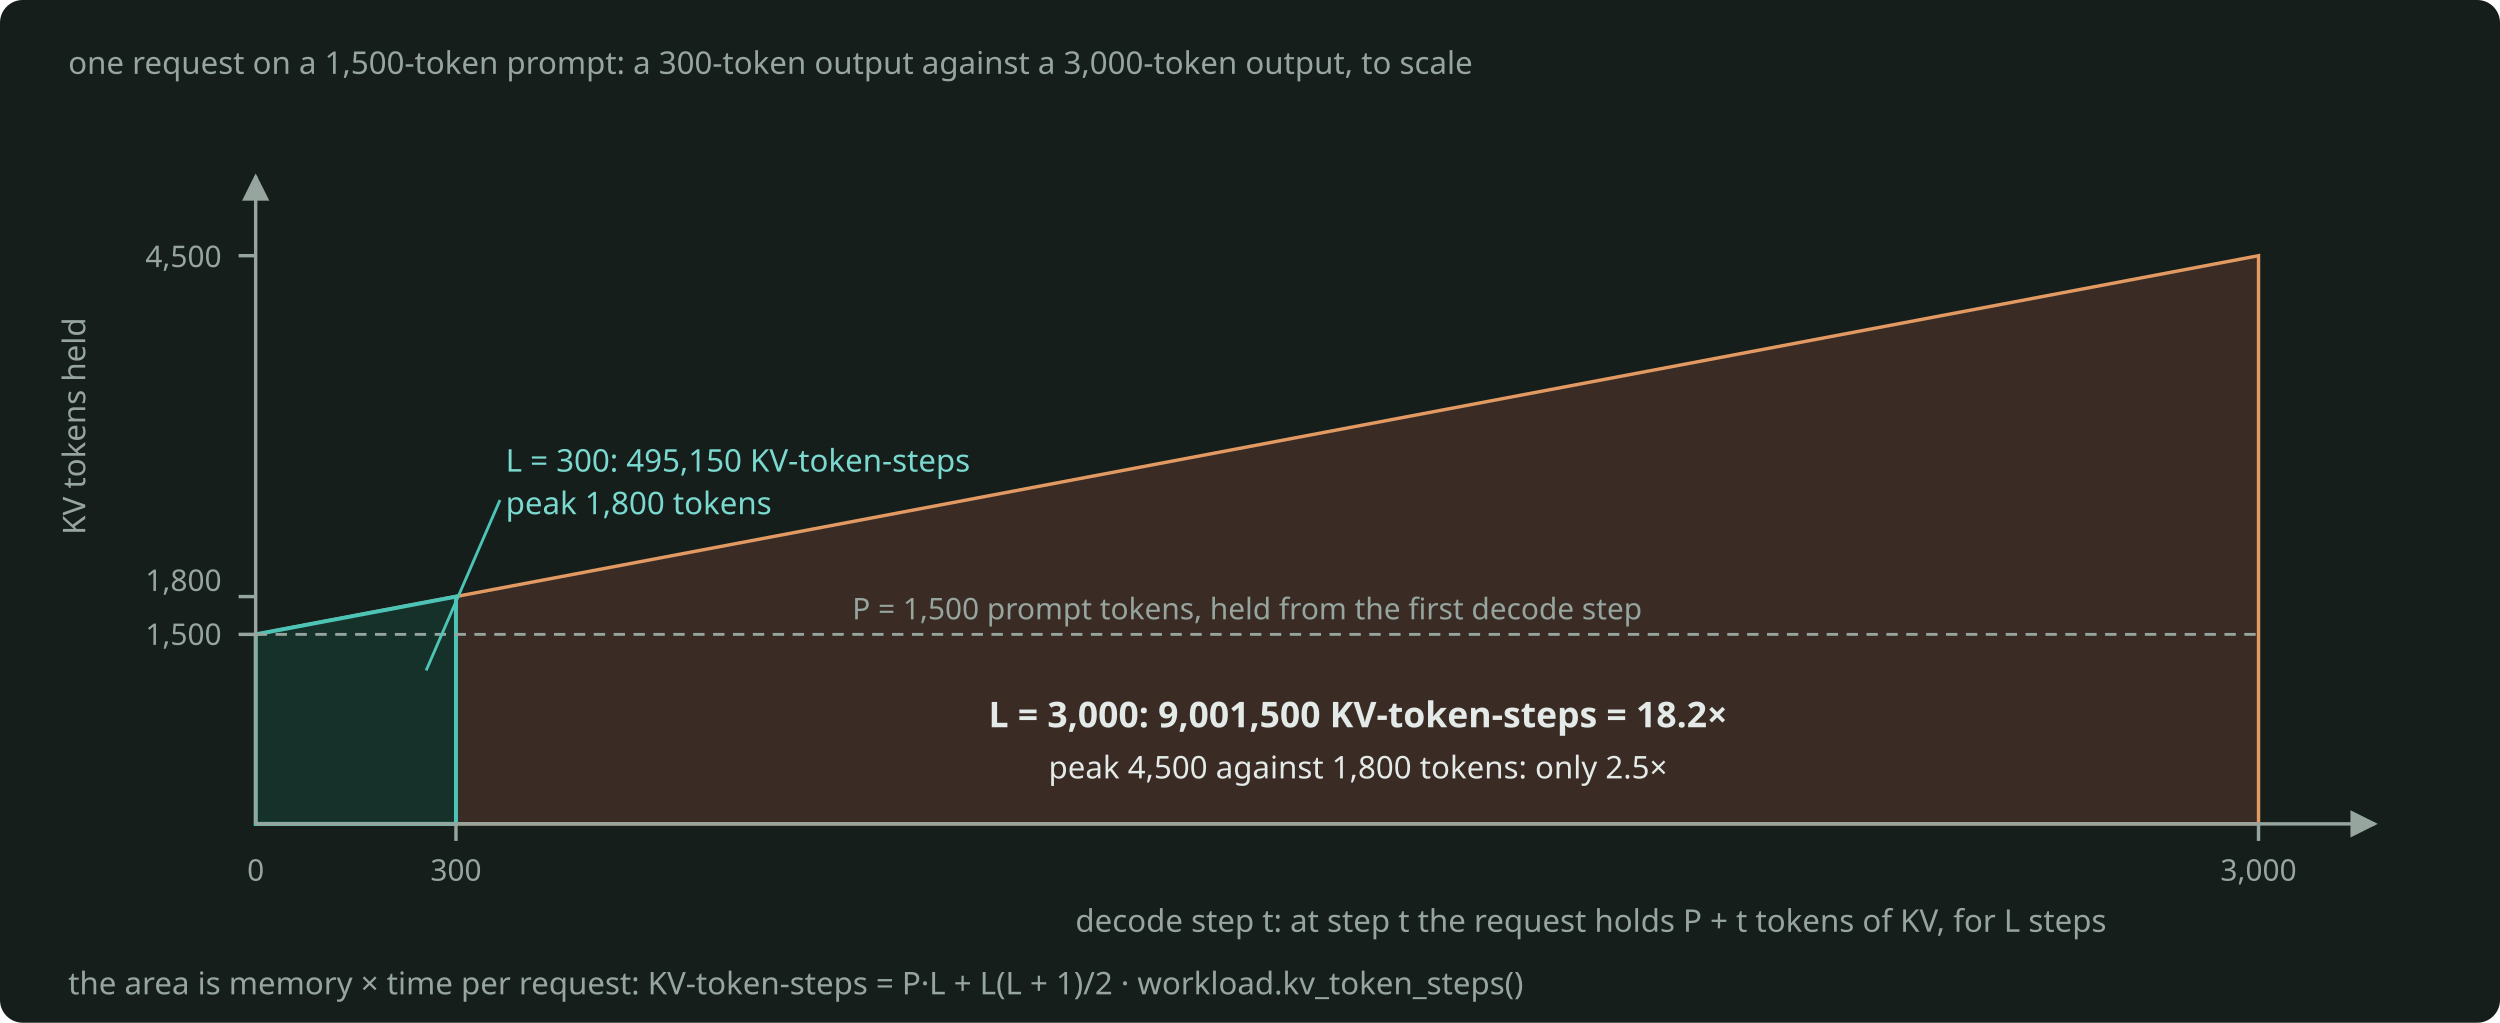
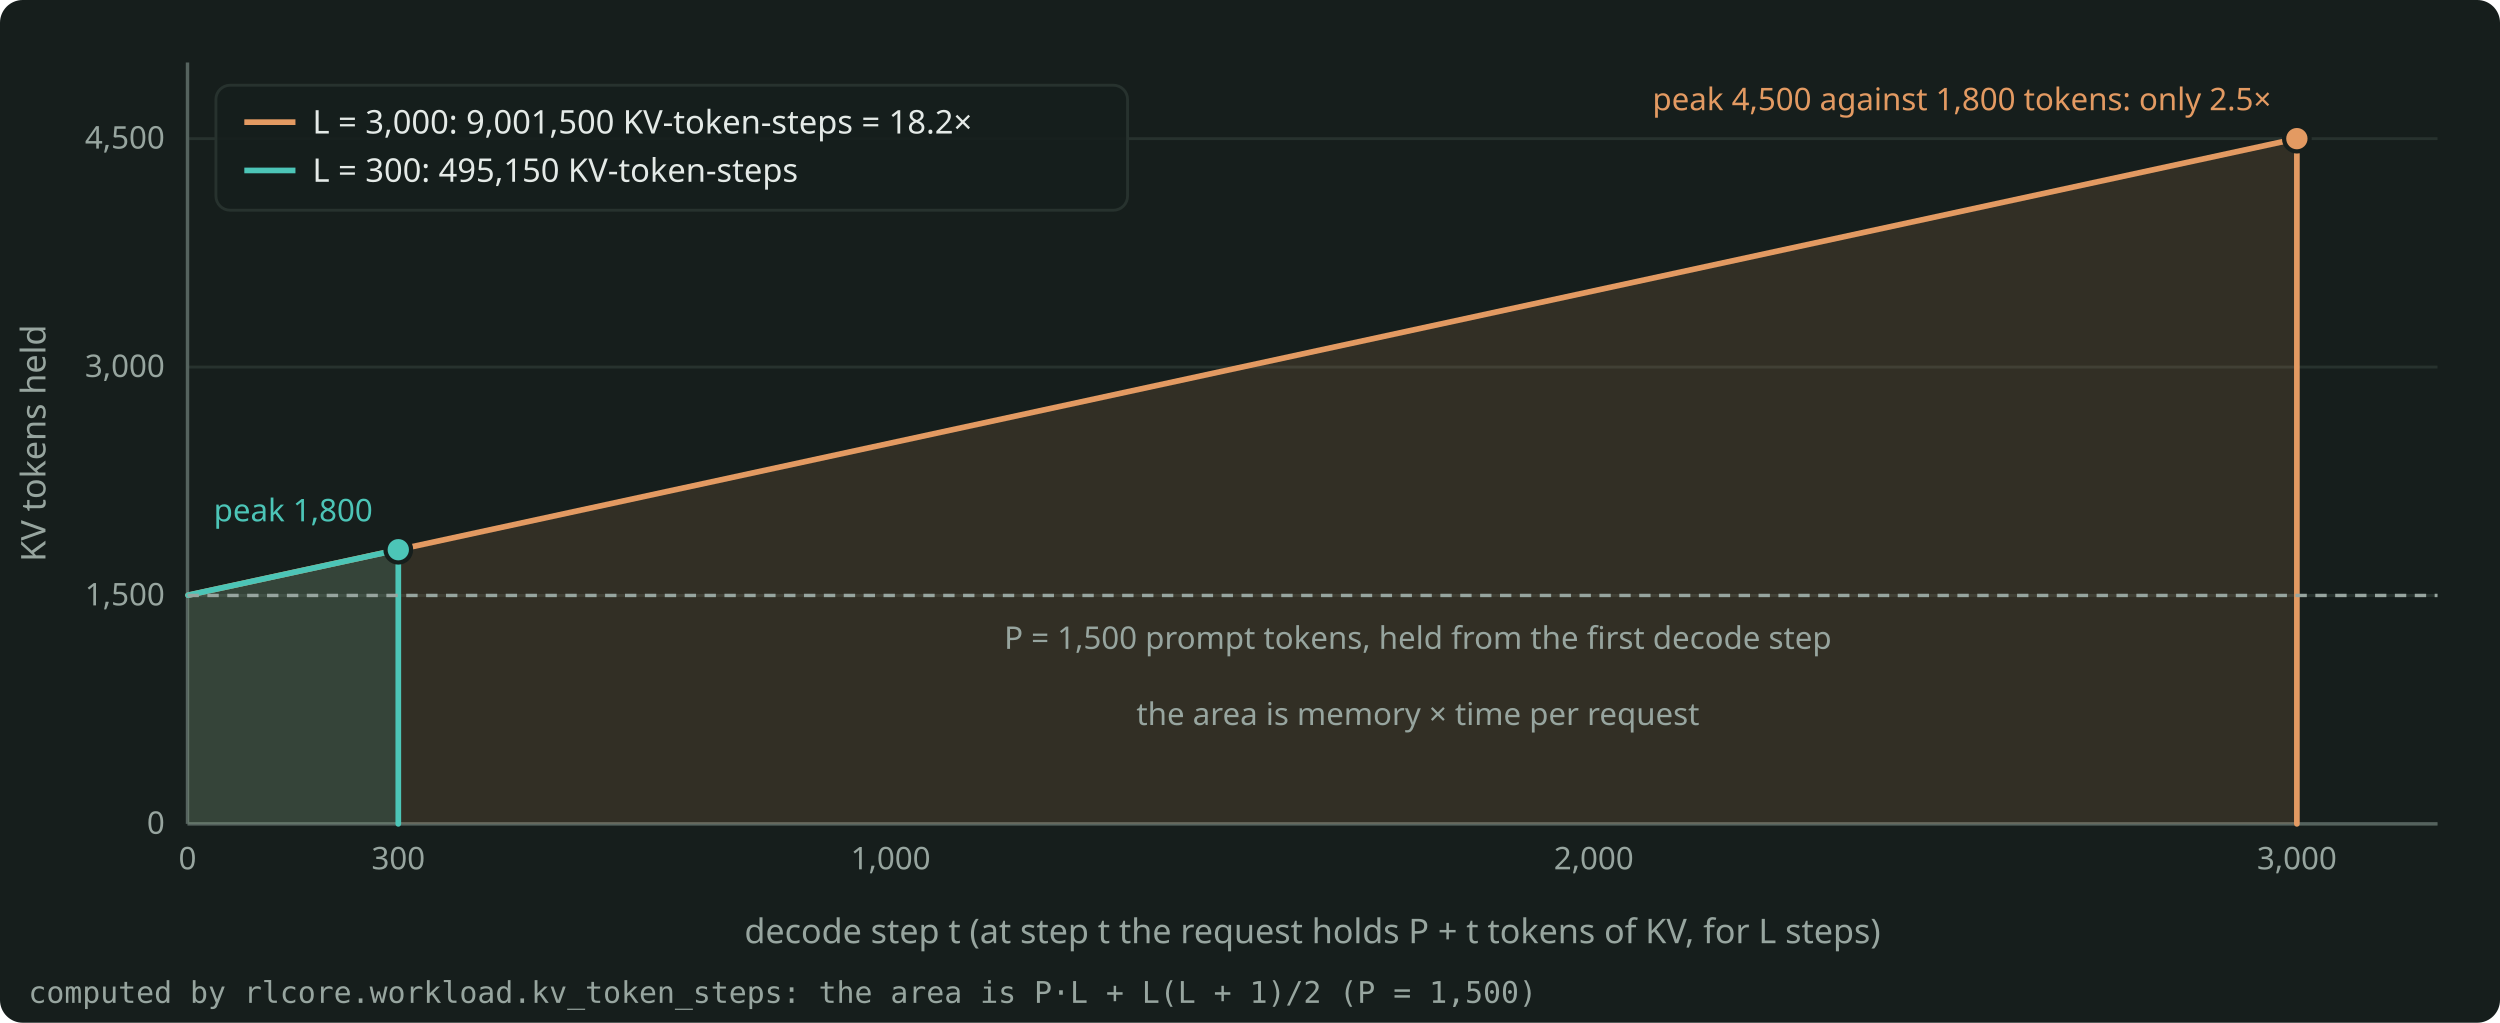
<svg xmlns="http://www.w3.org/2000/svg" width="880" height="360" viewBox="0 0 880 360" role="img" aria-label="The KV a request holds at each decode step, drawn against time: a 300-token output on a 1,500-token prompt is a thin sliver, a 3,000-token output an area 18.2 times larger." style="color: #E4EAE7">
  <rect x="0" y="0" width="880" height="360" rx="8" fill="#161E1C" />
-   <defs>
-     <marker id="arr" viewBox="0 0 10 10" refX="9" refY="5" markerWidth="8" markerHeight="8" orient="auto-start-reverse">
-       <path d="M0 0 L10 5 L0 10 z" fill="#97A59F" />
-     </marker>
-   </defs>
-   <g font-family="Bricolage Grotesque, system-ui, sans-serif" font-size="12.5" fill="currentColor">
-     <text x="24" y="26" font-size="11" fill="#97A59F">one request on a 1,500-token prompt: a 300-token output against a 3,000-token output, to scale</text>
-     <polygon points="90,290 90,223.3 795,90 795,290" fill="#3A2C25" stroke="#E39A62" stroke-width="1.2" />
-     <polygon points="90,290 90,223.3 160.5,210 160.5,290" fill="#16302A" stroke="#4CC5B7" stroke-width="1.4" />
-     <path d="M90 223.3 L795 223.3" fill="none" stroke="#97A59F" stroke-width="1" stroke-dasharray="4 3" />
-     <text x="300" y="218" font-size="10.5" fill="#97A59F">P = 1,500 prompt tokens, held from the first decode step</text>
-     <g stroke="#97A59F" stroke-width="1.2" fill="none">
-       <path d="M90 290 L836 290" marker-end="url(#arr)" />
-       <path d="M90 290 L90 62" marker-end="url(#arr)" />
-       <path d="M160.5 290 L160.5 296 M795 290 L795 296 M84 223.3 L90 223.3 M84 90 L90 90 M84 210 L90 210" />
+   <g font-family="Bricolage Grotesque, system-ui, sans-serif" font-size="12" fill="currentColor">
+     <g stroke="#27322E" stroke-width="1">
+       <line x1="66.0" y1="290.0" x2="858.0" y2="290.0" />
+       <line x1="66.0" y1="209.6" x2="858.0" y2="209.6" />
+       <line x1="66.0" y1="129.2" x2="858.0" y2="129.2" />
+       <line x1="66.0" y1="48.8" x2="858.0" y2="48.8" />
    </g>
-     <text x="90" y="310" font-size="10.5" fill="#97A59F" text-anchor="middle">0</text>
-     <text x="160.5" y="310" font-size="10.5" fill="#97A59F" text-anchor="middle">300</text>
-     <text x="795" y="310" font-size="10.5" fill="#97A59F" text-anchor="middle">3,000</text>
-     <text x="78" y="227" font-size="10.5" fill="#97A59F" text-anchor="end">1,500</text>
-     <text x="78" y="94" font-size="10.5" fill="#97A59F" text-anchor="end">4,500</text>
-     <text x="78" y="208" font-size="10.5" fill="#97A59F" text-anchor="end">1,800</text>
-     <text x="560" y="328" font-size="11" fill="#97A59F" text-anchor="middle">decode step t: at step t the request holds P + t tokens of KV, for L steps</text>
-     <text x="30" y="150" font-size="11" fill="#97A59F" text-anchor="middle" transform="rotate(-90 30 150)">KV tokens held</text>
-     <text x="178" y="166" font-size="11" fill="#7ADACF">L = 300: 495,150 KV-token-steps</text>
-     <text x="178" y="181" font-size="11" fill="#7ADACF">peak 1,800 tokens</text>
-     <path d="M176 176 L150 236" fill="none" stroke="#4CC5B7" stroke-width="1" />
-     <text x="478" y="256" font-size="12.5" text-anchor="middle" font-weight="600">L = 3,000: 9,001,500 KV-token-steps = 18.2×</text>
-     <text x="478" y="274" font-size="11" text-anchor="middle">peak 4,500 against 1,800 tokens: only 2.5×</text>
-     <text x="24" y="350" font-size="11" fill="#97A59F">the area is memory × time per request: KV-token-steps = P·L + L(L + 1)/2 · workload.kv_token_steps()</text>
+     <g stroke="#55635E" stroke-width="1.2">
+       <line x1="66.0" y1="290.0" x2="858.0" y2="290.0" />
+       <line x1="66.0" y1="290.0" x2="66.0" y2="22.0" />
+     </g>
+     <g font-size="11" fill="#97A59F">
+       <text x="58.0" y="293.5" text-anchor="end">0</text>
+       <text x="58.0" y="213.1" text-anchor="end">1,500</text>
+       <text x="58.0" y="132.7" text-anchor="end">3,000</text>
+       <text x="58.0" y="52.3" text-anchor="end">4,500</text>
+       <text x="66.0" y="306.0" text-anchor="middle">0</text>
+       <text x="140.2" y="306.0" text-anchor="middle">300</text>
+       <text x="313.5" y="306.0" text-anchor="middle">1,000</text>
+       <text x="561.0" y="306.0" text-anchor="middle">2,000</text>
+       <text x="808.5" y="306.0" text-anchor="middle">3,000</text>
+     </g>
+     <text x="462.0" y="332.0" text-anchor="middle" fill="#97A59F">decode step t (at step t the request holds P + t tokens of KV, for L steps)</text>
+     <text x="16" y="156.0" text-anchor="middle" fill="#97A59F" transform="rotate(-90 16 156.0)">KV tokens held</text>
+     <clipPath id="plot">
+       <rect x="65.0" y="16.0" width="794.0" height="275.0" />
+     </clipPath>
+     <g clip-path="url(#plot)">
+       <path d="M66.2 209.5 L808.5 48.8 L808.5 290.0 L808.5 290.0 L66.2 290.0 Z" fill="#E39A62" fill-opacity="0.14" stroke="none" />
+       <path d="M66.2 209.5 L808.5 48.8 L808.5 290.0" fill="none" stroke="#E39A62" stroke-width="2" stroke-linejoin="round" stroke-linecap="round" />
+       <path d="M66.2 209.5 L140.2 193.5 L140.2 290.0 L140.2 290.0 L66.2 290.0 Z" fill="#4CC5B7" fill-opacity="0.14" stroke="none" />
+       <path d="M66.2 209.5 L140.2 193.5 L140.2 290.0" fill="none" stroke="#4CC5B7" stroke-width="2" stroke-linejoin="round" stroke-linecap="round" />
+     </g>
+     <line x1="66.0" y1="209.6" x2="858.0" y2="209.6" stroke="#97A59F" stroke-width="1.2" stroke-dasharray="4 3" />
+     <text x="499.1" y="228.4" text-anchor="middle" font-size="11" fill="#97A59F">P = 1,500 prompt tokens, held from the first decode step</text>
+     <text x="499.1" y="255.2" text-anchor="middle" font-size="11" fill="#97A59F">the area is memory × time per request</text>
+     <circle cx="140.2" cy="193.5" r="4.5" fill="#4CC5B7" stroke="#161E1C" stroke-width="1.5" />
+     <text x="131.2" y="183.5" text-anchor="end" font-size="11" fill="#4CC5B7">peak 1,800</text>
+     <circle cx="808.5" cy="48.8" r="4.5" fill="#E39A62" stroke="#161E1C" stroke-width="1.5" />
+     <text x="799.5" y="38.8" text-anchor="end" font-size="11" fill="#E39A62">peak 4,500 against 1,800 tokens: only 2.5×</text>
+     <g font-size="11.5">
+       <rect x="76.0" y="30.0" width="320.9" height="44.0" rx="5" fill="#161E1C" fill-opacity="0.9" stroke="#27322E" />
+       <line x1="86.0" y1="43.0" x2="104.0" y2="43.0" stroke="#E39A62" stroke-width="2" />
+       <text x="110.0" y="47.0" fill="currentColor">L = 3,000: 9,001,500 KV-token-steps = 18.2×</text>
+       <line x1="86.0" y1="60.0" x2="104.0" y2="60.0" stroke="#4CC5B7" stroke-width="2" />
+       <text x="110.0" y="64.0" fill="currentColor">L = 300: 495,150 KV-token-steps</text>
+     </g>
+     <text x="10" y="353.0" font-size="10.5" fill="#97A59F" font-family="JetBrains Mono, monospace">computed by rlcore.workload.kv_token_steps: the area is P·L + L(L + 1)/2 (P = 1,500)</text>
  </g>
</svg>
